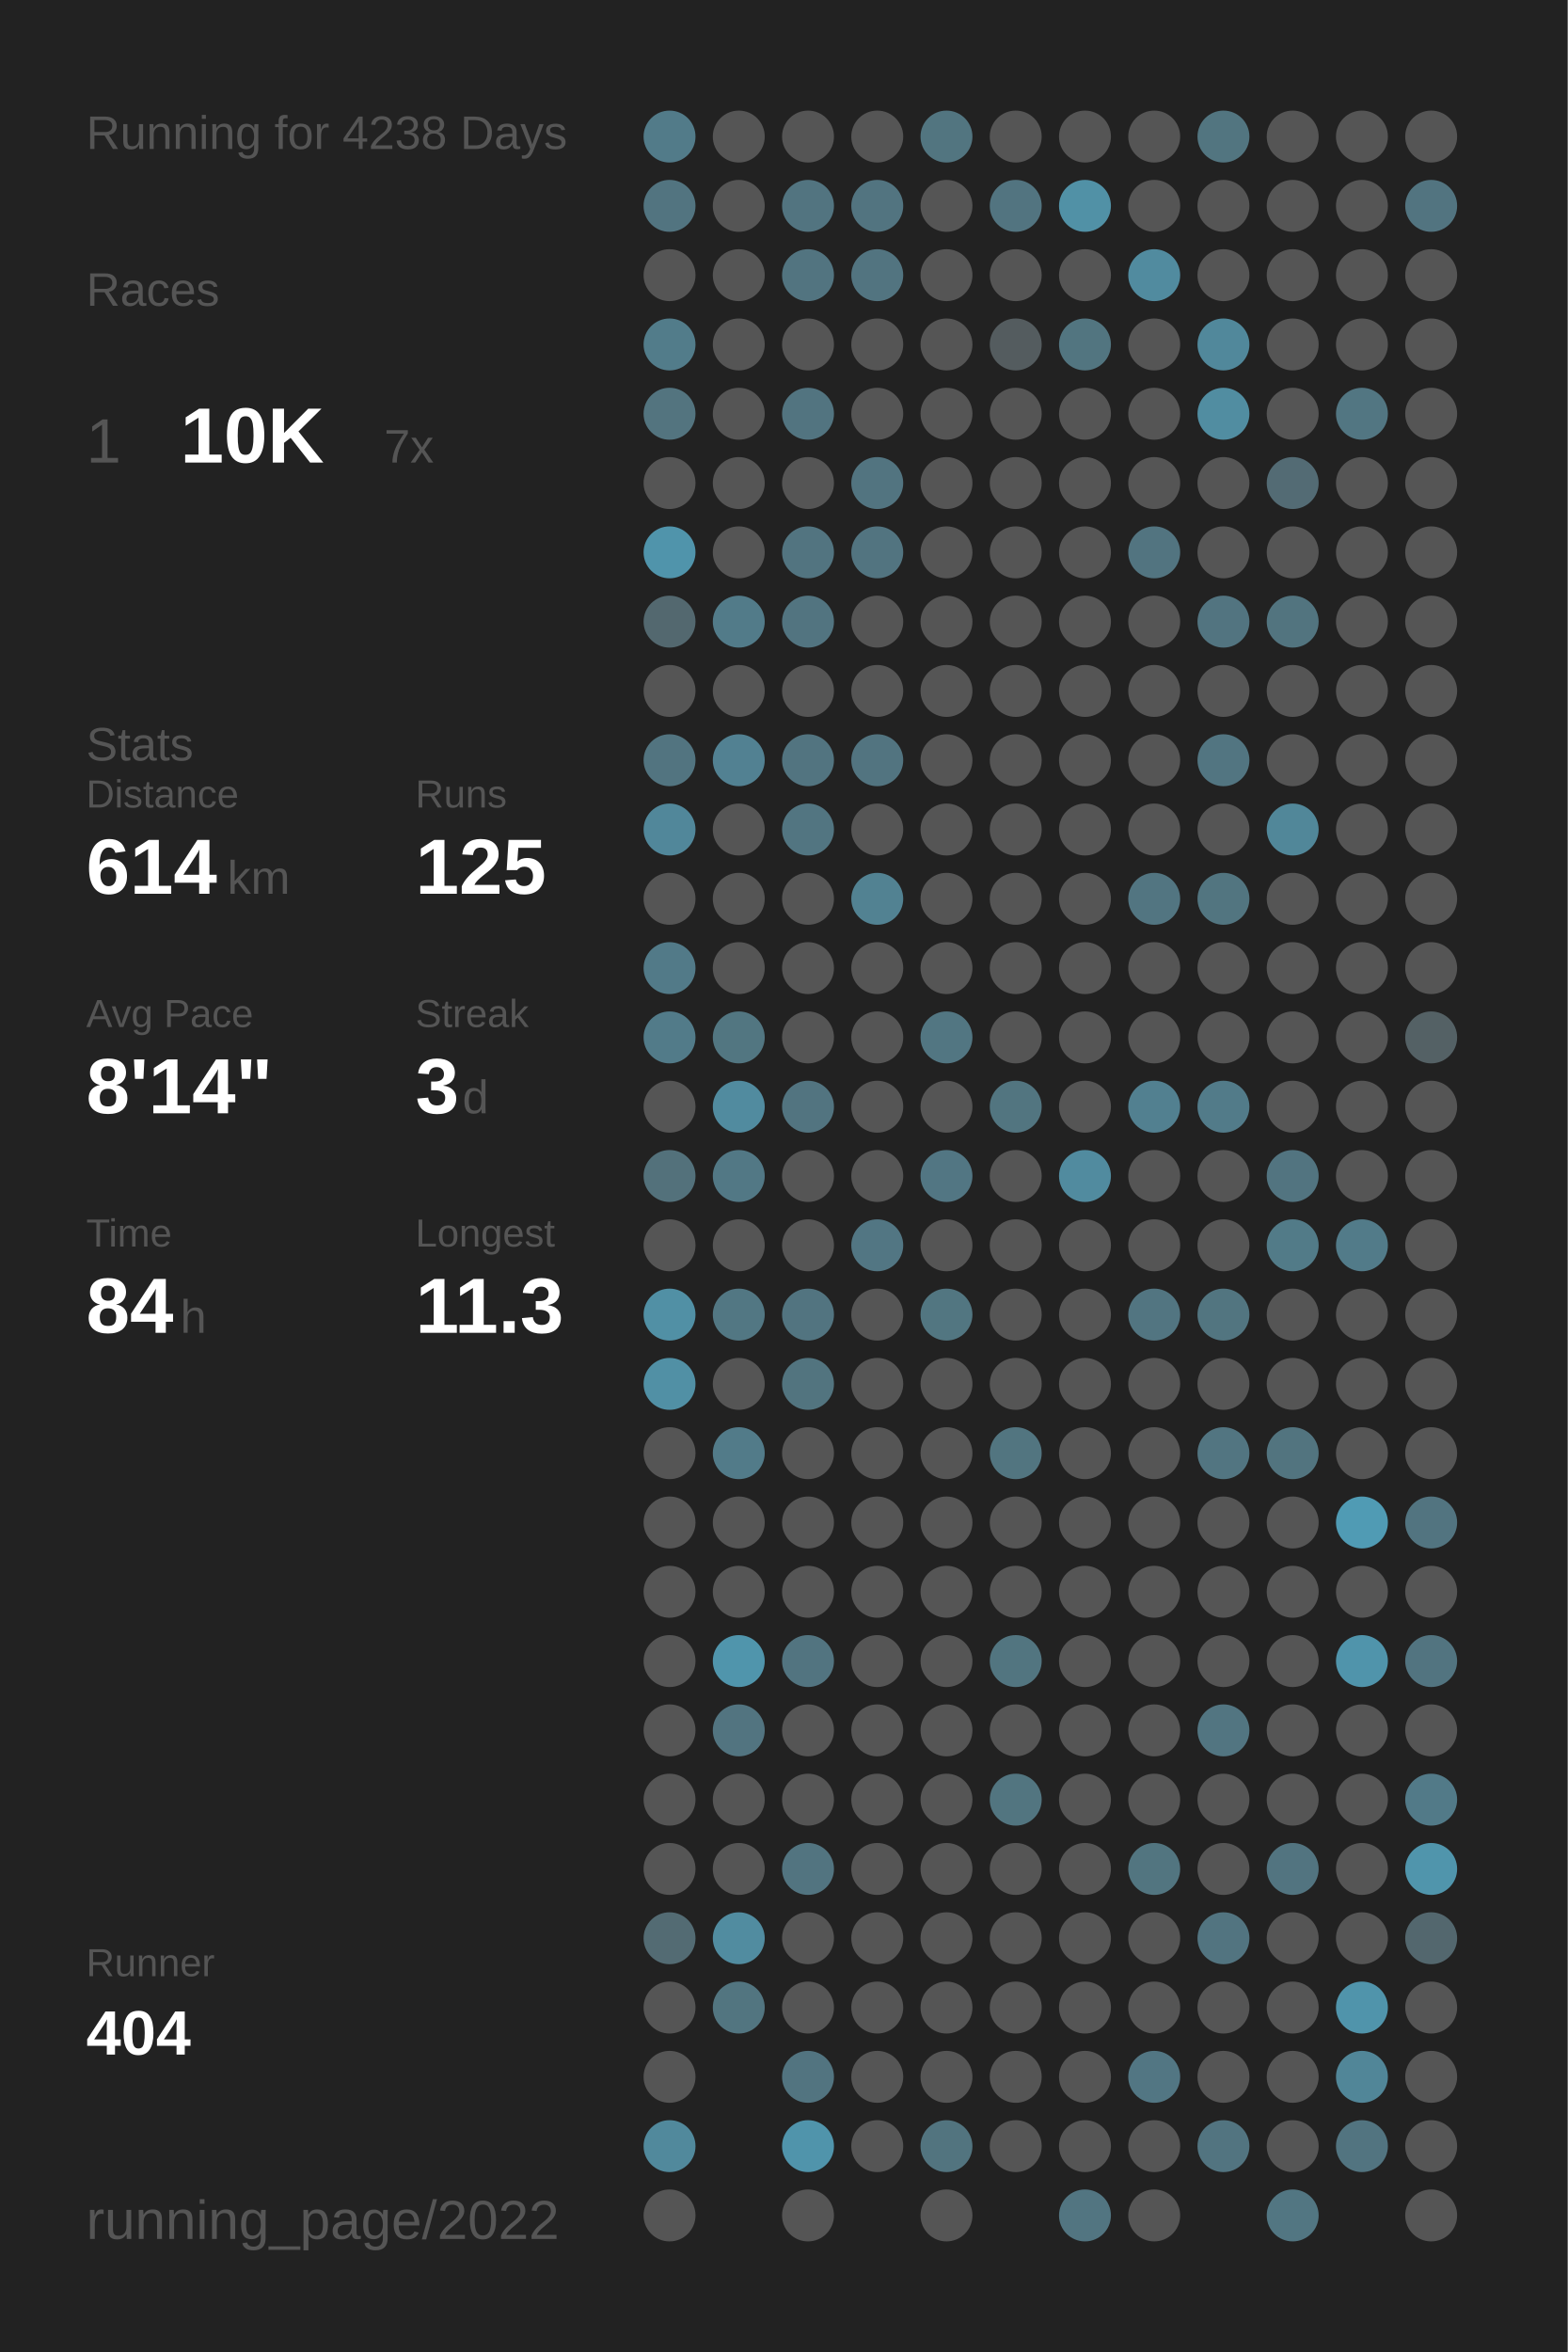
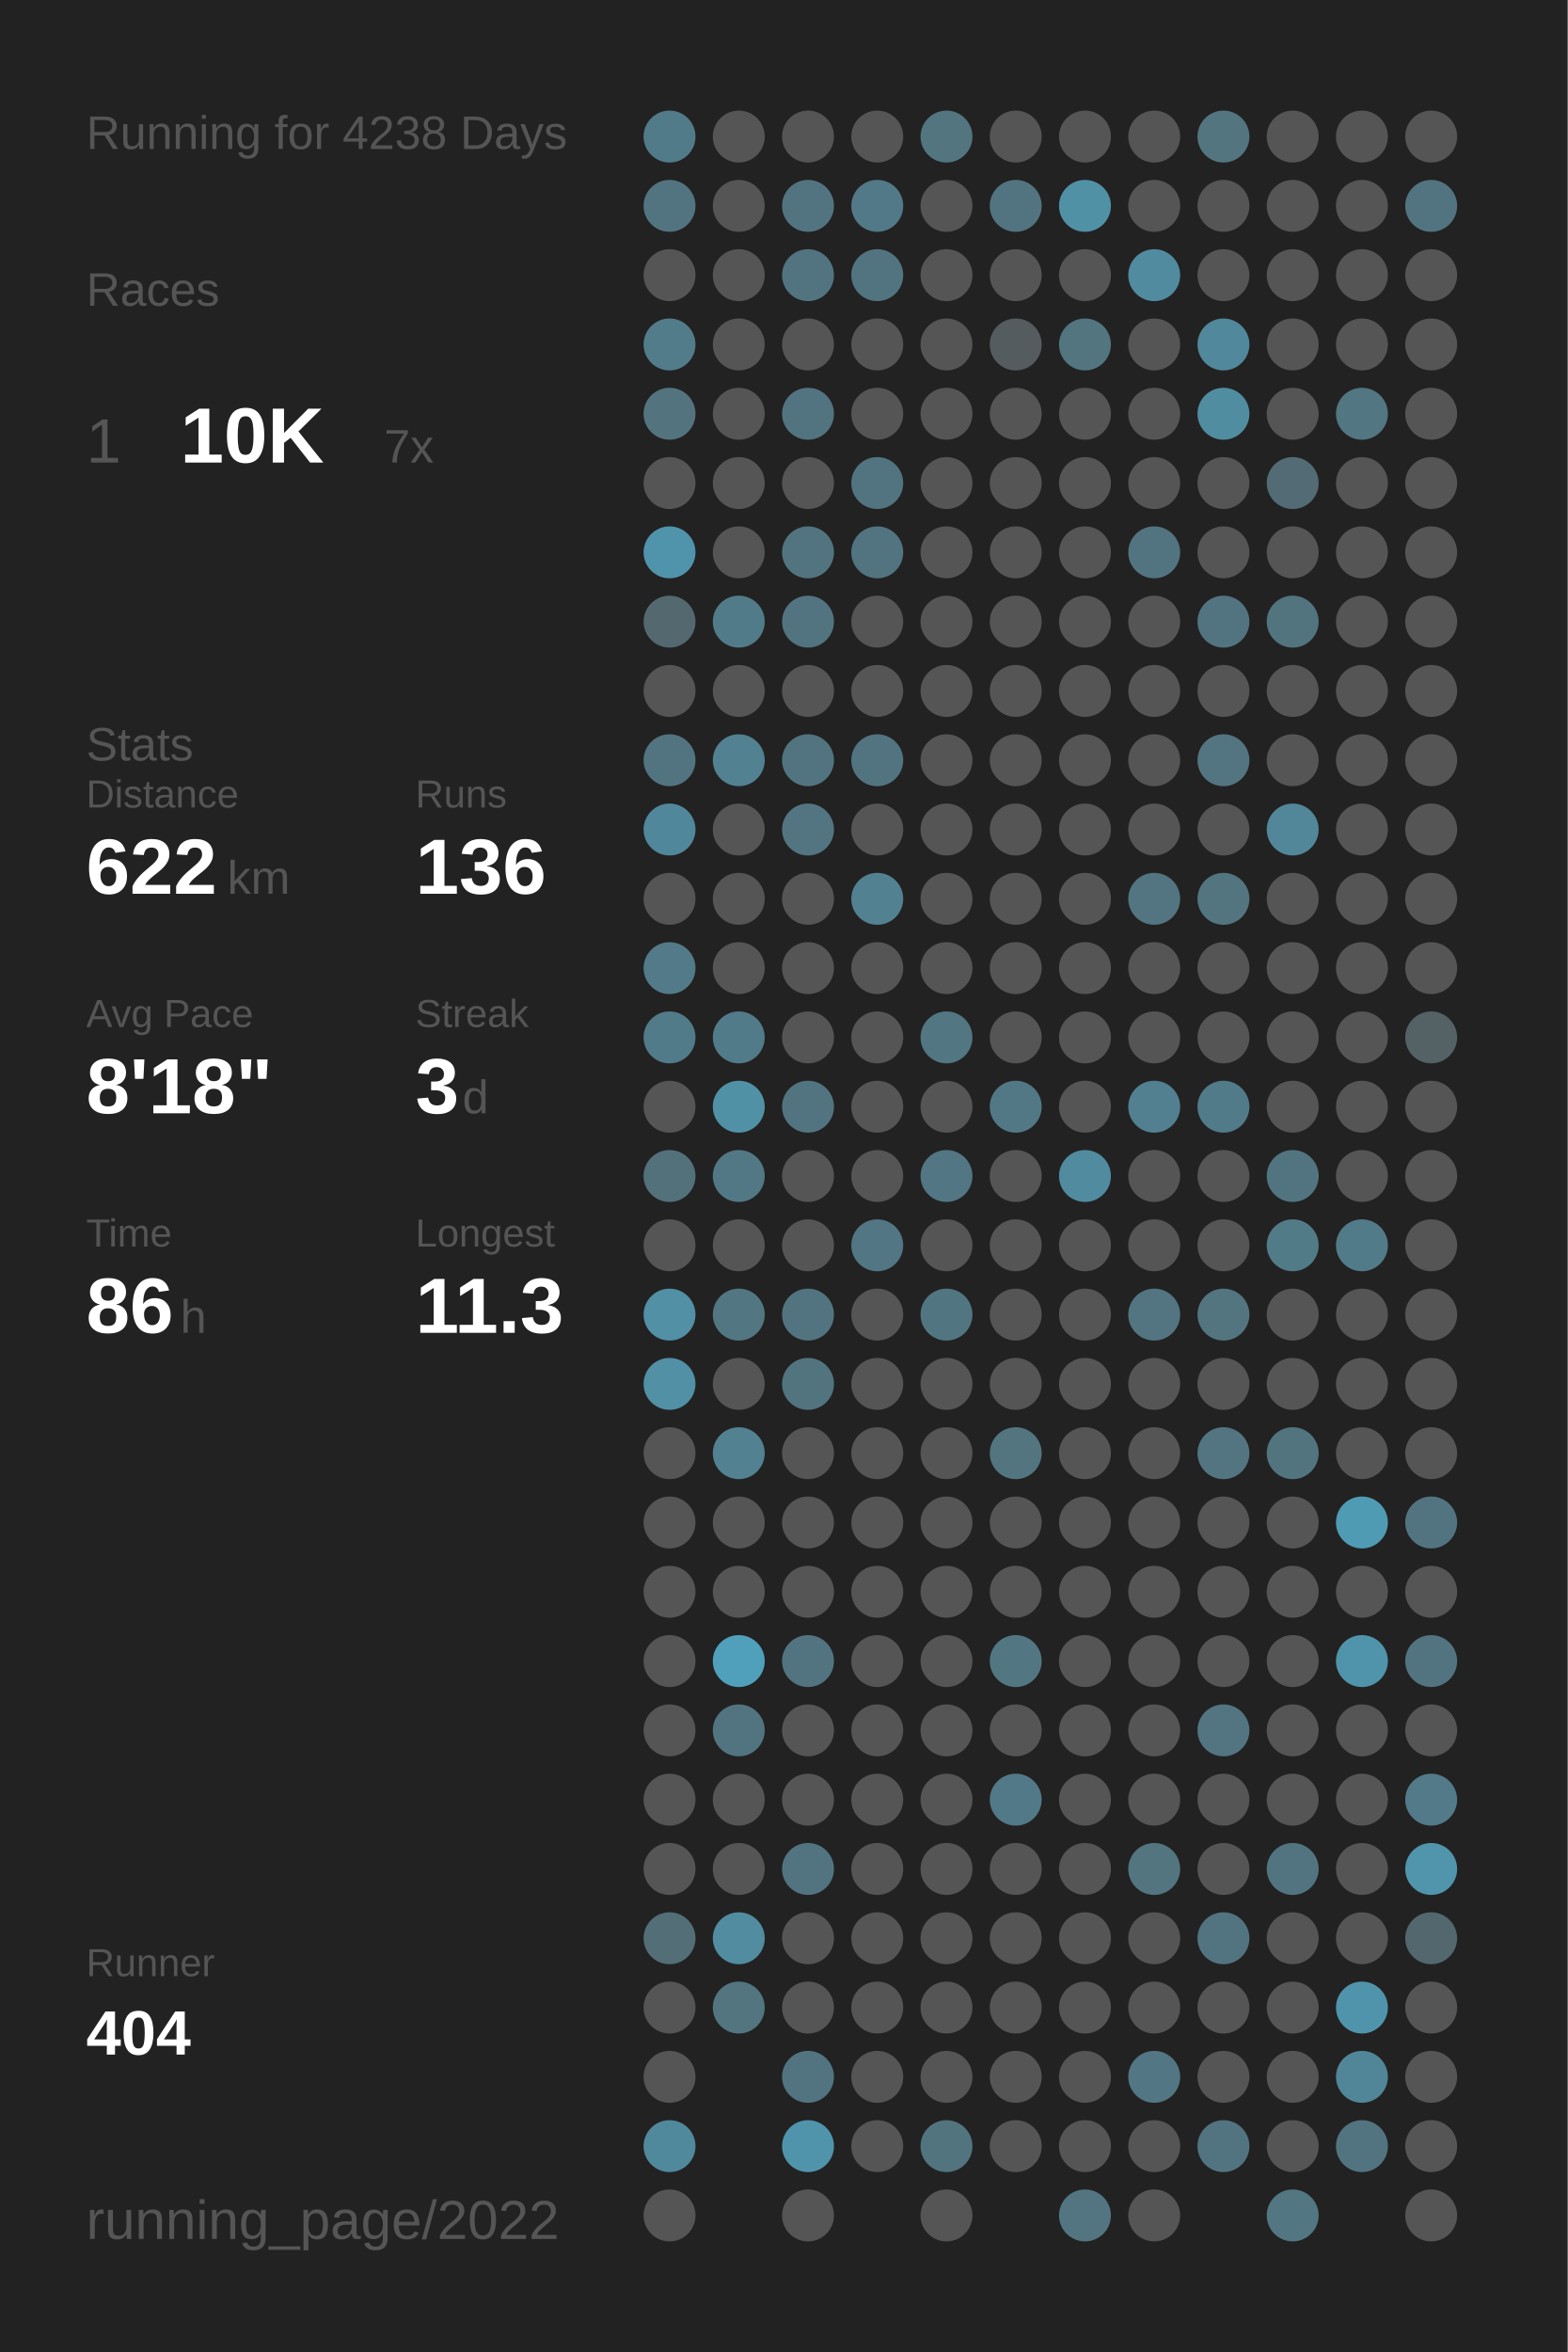
<svg xmlns="http://www.w3.org/2000/svg" baseProfile="full" height="300mm" version="1.1" viewBox="0,0,200,300" width="200mm">
  <defs />
  <rect fill="#222222" height="300" width="200" x="0" y="0" />
  <text fill="#555555" style="font-size:6px; font-family:Arial;" x="11" y="19">Running for 4238 Days</text>
  <text fill="#555555" style="font-size:6px; font-family:Arial;" x="11" y="39">Races</text>
  <text fill="#555555" style="font-size:8px; font-family:Arial;" x="11" y="59">1</text>
  <text fill="#FFFFFF" style="font-size:10px; font-family:Arial; font-weight:bold;" x="23" y="59">10K</text>
  <text fill="#555555" style="font-size:6px; font-family:Arial;" x="49" y="59">7x</text>
  <text fill="#555555" style="font-size:6px; font-family:Arial;" x="11" y="97">Stats</text>
  <text fill="#555555" style="font-size:5px; font-family:Arial;" x="11" y="103">Distance</text>
-   <text fill="#FFFFFF" style="font-size:10px; font-family:Arial; font-weight:bold;" x="11" y="114">614</text>
+   <text fill="#FFFFFF" style="font-size:10px; font-family:Arial; font-weight:bold;" x="11" y="114">622</text>
  <text fill="#555555" style="font-size:6px; font-family:Arial;" x="29" y="114">km</text>
  <text fill="#555555" style="font-size:5px; font-family:Arial;" x="53" y="103">Runs</text>
-   <text fill="#FFFFFF" style="font-size:10px; font-family:Arial; font-weight:bold;" x="53" y="114">125</text>
+   <text fill="#FFFFFF" style="font-size:10px; font-family:Arial; font-weight:bold;" x="53" y="114">136</text>
  <text fill="#555555" style="font-size:5px; font-family:Arial;" x="11" y="131">Avg Pace</text>
-   <text fill="#FFFFFF" style="font-size:10px; font-family:Arial; font-weight:bold;" x="11" y="142">8'14"</text>
+   <text fill="#FFFFFF" style="font-size:10px; font-family:Arial; font-weight:bold;" x="11" y="142">8'18"</text>
  <text fill="#555555" style="font-size:5px; font-family:Arial;" x="53" y="131">Streak</text>
  <text fill="#FFFFFF" style="font-size:10px; font-family:Arial; font-weight:bold;" x="53" y="142">3</text>
  <text fill="#555555" style="font-size:6px; font-family:Arial;" x="59" y="142">d</text>
  <text fill="#555555" style="font-size:5px; font-family:Arial;" x="11" y="159">Time</text>
-   <text fill="#FFFFFF" style="font-size:10px; font-family:Arial; font-weight:bold;" x="11" y="170">84</text>
+   <text fill="#FFFFFF" style="font-size:10px; font-family:Arial; font-weight:bold;" x="11" y="170">86</text>
  <text fill="#555555" style="font-size:6px; font-family:Arial;" x="23" y="170">h</text>
  <text fill="#555555" style="font-size:5px; font-family:Arial;" x="53" y="159">Longest</text>
  <text fill="#FFFFFF" style="font-size:10px; font-family:Arial; font-weight:bold;" x="53" y="170">11.3</text>
  <text fill="#555555" style="font-size:5px; font-family:Arial;" x="11" y="252.065">Runner</text>
  <text fill="#FFFFFF" style="font-size:8px; font-family:Arial; font-weight:bold;" x="11" y="262.065">404</text>
  <text fill="#555555" style="font-size:7px; font-family:Arial;" x="11" y="285.581">running_page/2022</text>
  <circle cx="85.417" cy="17.419" fill="#527b89" r="3.312" />
  <circle cx="85.417" cy="26.258" fill="#527480" r="3.312" />
  <circle cx="85.417" cy="35.097" fill="#555555" r="3.312" />
  <circle cx="85.417" cy="43.935" fill="#527c8a" r="3.312" />
  <circle cx="85.417" cy="52.774" fill="#53747f" r="3.312" />
  <circle cx="85.417" cy="61.613" fill="#555555" r="3.312" />
  <circle cx="85.417" cy="70.452" fill="#5094ab" r="3.312" />
  <circle cx="85.417" cy="79.29" fill="#53686f" r="3.312" />
  <circle cx="85.417" cy="88.129" fill="#555555" r="3.312" />
  <circle cx="85.417" cy="96.968" fill="#527480" r="3.312" />
  <circle cx="85.417" cy="105.806" fill="#51879a" r="3.312" />
  <circle cx="85.417" cy="114.645" fill="#555555" r="3.312" />
  <circle cx="85.417" cy="123.484" fill="#527a88" r="3.312" />
  <circle cx="85.417" cy="132.323" fill="#527b89" r="3.312" />
  <circle cx="85.417" cy="141.161" fill="#555555" r="3.312" />
  <circle cx="85.417" cy="150" fill="#53717b" r="3.312" />
  <circle cx="85.417" cy="158.839" fill="#555555" r="3.312" />
  <circle cx="85.417" cy="167.677" fill="#5190a5" r="3.312" />
  <circle cx="85.417" cy="176.516" fill="#5190a5" r="3.312" />
  <circle cx="85.417" cy="185.355" fill="#555555" r="3.312" />
  <circle cx="85.417" cy="194.194" fill="#555555" r="3.312" />
  <circle cx="85.417" cy="203.032" fill="#555555" r="3.312" />
  <circle cx="85.417" cy="211.871" fill="#555555" r="3.312" />
  <circle cx="85.417" cy="220.71" fill="#555555" r="3.312" />
  <circle cx="85.417" cy="229.548" fill="#555555" r="3.312" />
  <circle cx="85.417" cy="238.387" fill="#555555" r="3.312" />
-   <circle cx="85.417" cy="247.226" fill="#536b73" r="3.312" />
+   <circle cx="85.417" cy="247.226" fill="#536e77" r="3.312" />
  <circle cx="85.417" cy="256.065" fill="#555555" r="3.312" />
  <circle cx="85.417" cy="264.903" fill="#555555" r="3.312" />
  <circle cx="85.417" cy="273.742" fill="#51899c" r="3.312" />
  <circle cx="85.417" cy="282.581" fill="#555555" r="3.312" />
  <circle cx="94.25" cy="17.419" fill="#555555" r="3.312" />
  <circle cx="94.25" cy="26.258" fill="#555555" r="3.312" />
  <circle cx="94.25" cy="35.097" fill="#555555" r="3.312" />
  <circle cx="94.25" cy="43.935" fill="#555555" r="3.312" />
  <circle cx="94.25" cy="52.774" fill="#555555" r="3.312" />
  <circle cx="94.25" cy="61.613" fill="#555555" r="3.312" />
  <circle cx="94.25" cy="70.452" fill="#555555" r="3.312" />
  <circle cx="94.25" cy="79.29" fill="#527b89" r="3.312" />
  <circle cx="94.25" cy="88.129" fill="#555555" r="3.312" />
  <circle cx="94.25" cy="96.968" fill="#528192" r="3.312" />
  <circle cx="94.25" cy="105.806" fill="#555555" r="3.312" />
  <circle cx="94.25" cy="114.645" fill="#555555" r="3.312" />
  <circle cx="94.25" cy="123.484" fill="#555555" r="3.312" />
-   <circle cx="94.25" cy="132.323" fill="#527681" r="3.312" />
-   <circle cx="94.25" cy="141.161" fill="#518b9f" r="3.312" />
+   <circle cx="94.25" cy="132.323" fill="#527b89" r="3.312" />
+   <circle cx="94.25" cy="141.161" fill="#5191a6" r="3.312" />
  <circle cx="94.25" cy="150" fill="#527885" r="3.312" />
  <circle cx="94.25" cy="158.839" fill="#555555" r="3.312" />
  <circle cx="94.25" cy="167.677" fill="#527783" r="3.312" />
  <circle cx="94.25" cy="176.516" fill="#555555" r="3.312" />
-   <circle cx="94.25" cy="185.355" fill="#527b89" r="3.312" />
+   <circle cx="94.25" cy="185.355" fill="#528191" r="3.312" />
  <circle cx="94.25" cy="194.194" fill="#555555" r="3.312" />
  <circle cx="94.25" cy="203.032" fill="#555555" r="3.312" />
-   <circle cx="94.25" cy="211.871" fill="#5095ac" r="3.312" />
+   <circle cx="94.25" cy="211.871" fill="#50a0bc" r="3.312" />
  <circle cx="94.25" cy="220.71" fill="#527480" r="3.312" />
  <circle cx="94.25" cy="229.548" fill="#555555" r="3.312" />
  <circle cx="94.25" cy="238.387" fill="#555555" r="3.312" />
  <circle cx="94.25" cy="247.226" fill="#518ca0" r="3.312" />
  <circle cx="94.25" cy="256.065" fill="#527580" r="3.312" />
  <circle cx="103.083" cy="17.419" fill="#555555" r="3.312" />
  <circle cx="103.083" cy="26.258" fill="#527480" r="3.312" />
  <circle cx="103.083" cy="35.097" fill="#527480" r="3.312" />
  <circle cx="103.083" cy="43.935" fill="#555555" r="3.312" />
  <circle cx="103.083" cy="52.774" fill="#527480" r="3.312" />
  <circle cx="103.083" cy="61.613" fill="#555555" r="3.312" />
  <circle cx="103.083" cy="70.452" fill="#527480" r="3.312" />
  <circle cx="103.083" cy="79.29" fill="#527480" r="3.312" />
  <circle cx="103.083" cy="88.129" fill="#555555" r="3.312" />
  <circle cx="103.083" cy="96.968" fill="#527480" r="3.312" />
  <circle cx="103.083" cy="105.806" fill="#527581" r="3.312" />
  <circle cx="103.083" cy="114.645" fill="#555555" r="3.312" />
  <circle cx="103.083" cy="123.484" fill="#555555" r="3.312" />
  <circle cx="103.083" cy="132.323" fill="#555555" r="3.312" />
  <circle cx="103.083" cy="141.161" fill="#527480" r="3.312" />
  <circle cx="103.083" cy="150" fill="#555555" r="3.312" />
  <circle cx="103.083" cy="158.839" fill="#555555" r="3.312" />
  <circle cx="103.083" cy="167.677" fill="#527480" r="3.312" />
  <circle cx="103.083" cy="176.516" fill="#52747f" r="3.312" />
  <circle cx="103.083" cy="185.355" fill="#555555" r="3.312" />
  <circle cx="103.083" cy="194.194" fill="#555555" r="3.312" />
  <circle cx="103.083" cy="203.032" fill="#555555" r="3.312" />
  <circle cx="103.083" cy="211.871" fill="#527480" r="3.312" />
  <circle cx="103.083" cy="220.71" fill="#555555" r="3.312" />
  <circle cx="103.083" cy="229.548" fill="#555555" r="3.312" />
  <circle cx="103.083" cy="238.387" fill="#527480" r="3.312" />
  <circle cx="103.083" cy="247.226" fill="#555555" r="3.312" />
  <circle cx="103.083" cy="256.065" fill="#555555" r="3.312" />
  <circle cx="103.083" cy="264.903" fill="#527480" r="3.312" />
  <circle cx="103.083" cy="273.742" fill="#5094ab" r="3.312" />
  <circle cx="103.083" cy="282.581" fill="#555555" r="3.312" />
  <circle cx="111.917" cy="17.419" fill="#555555" r="3.312" />
-   <circle cx="111.917" cy="26.258" fill="#527480" r="3.312" />
+   <circle cx="111.917" cy="26.258" fill="#527987" r="3.312" />
  <circle cx="111.917" cy="35.097" fill="#527480" r="3.312" />
  <circle cx="111.917" cy="43.935" fill="#555555" r="3.312" />
  <circle cx="111.917" cy="52.774" fill="#555555" r="3.312" />
  <circle cx="111.917" cy="61.613" fill="#527480" r="3.312" />
  <circle cx="111.917" cy="70.452" fill="#527480" r="3.312" />
  <circle cx="111.917" cy="79.29" fill="#555555" r="3.312" />
  <circle cx="111.917" cy="88.129" fill="#555555" r="3.312" />
  <circle cx="111.917" cy="96.968" fill="#527480" r="3.312" />
  <circle cx="111.917" cy="105.806" fill="#555555" r="3.312" />
  <circle cx="111.917" cy="114.645" fill="#528292" r="3.312" />
  <circle cx="111.917" cy="123.484" fill="#555555" r="3.312" />
  <circle cx="111.917" cy="132.323" fill="#555555" r="3.312" />
  <circle cx="111.917" cy="141.161" fill="#555555" r="3.312" />
  <circle cx="111.917" cy="150" fill="#555555" r="3.312" />
  <circle cx="111.917" cy="158.839" fill="#527683" r="3.312" />
  <circle cx="111.917" cy="167.677" fill="#555555" r="3.312" />
  <circle cx="111.917" cy="176.516" fill="#555555" r="3.312" />
  <circle cx="111.917" cy="185.355" fill="#555555" r="3.312" />
  <circle cx="111.917" cy="194.194" fill="#555555" r="3.312" />
  <circle cx="111.917" cy="203.032" fill="#555555" r="3.312" />
  <circle cx="111.917" cy="211.871" fill="#555555" r="3.312" />
  <circle cx="111.917" cy="220.71" fill="#555555" r="3.312" />
  <circle cx="111.917" cy="229.548" fill="#555555" r="3.312" />
  <circle cx="111.917" cy="238.387" fill="#555555" r="3.312" />
  <circle cx="111.917" cy="247.226" fill="#555555" r="3.312" />
  <circle cx="111.917" cy="256.065" fill="#555555" r="3.312" />
  <circle cx="111.917" cy="264.903" fill="#555555" r="3.312" />
  <circle cx="111.917" cy="273.742" fill="#555555" r="3.312" />
  <circle cx="120.75" cy="17.419" fill="#527580" r="3.312" />
  <circle cx="120.75" cy="26.258" fill="#555555" r="3.312" />
  <circle cx="120.75" cy="35.097" fill="#555555" r="3.312" />
  <circle cx="120.75" cy="43.935" fill="#555555" r="3.312" />
  <circle cx="120.75" cy="52.774" fill="#555555" r="3.312" />
  <circle cx="120.75" cy="61.613" fill="#555555" r="3.312" />
  <circle cx="120.75" cy="70.452" fill="#555555" r="3.312" />
  <circle cx="120.75" cy="79.29" fill="#555555" r="3.312" />
  <circle cx="120.75" cy="88.129" fill="#555555" r="3.312" />
  <circle cx="120.75" cy="96.968" fill="#555555" r="3.312" />
  <circle cx="120.75" cy="105.806" fill="#555555" r="3.312" />
  <circle cx="120.75" cy="114.645" fill="#555555" r="3.312" />
  <circle cx="120.75" cy="123.484" fill="#555555" r="3.312" />
  <circle cx="120.75" cy="132.323" fill="#527682" r="3.312" />
  <circle cx="120.75" cy="141.161" fill="#555555" r="3.312" />
  <circle cx="120.75" cy="150" fill="#527683" r="3.312" />
  <circle cx="120.75" cy="158.839" fill="#555555" r="3.312" />
  <circle cx="120.75" cy="167.677" fill="#527681" r="3.312" />
  <circle cx="120.75" cy="176.516" fill="#555555" r="3.312" />
  <circle cx="120.75" cy="185.355" fill="#555555" r="3.312" />
  <circle cx="120.75" cy="194.194" fill="#555555" r="3.312" />
  <circle cx="120.75" cy="203.032" fill="#555555" r="3.312" />
  <circle cx="120.75" cy="211.871" fill="#555555" r="3.312" />
  <circle cx="120.75" cy="220.71" fill="#555555" r="3.312" />
  <circle cx="120.75" cy="229.548" fill="#555555" r="3.312" />
  <circle cx="120.75" cy="238.387" fill="#555555" r="3.312" />
  <circle cx="120.75" cy="247.226" fill="#555555" r="3.312" />
  <circle cx="120.75" cy="256.065" fill="#555555" r="3.312" />
  <circle cx="120.75" cy="264.903" fill="#555555" r="3.312" />
  <circle cx="120.75" cy="273.742" fill="#52747f" r="3.312" />
  <circle cx="120.75" cy="282.581" fill="#555555" r="3.312" />
  <circle cx="129.583" cy="17.419" fill="#555555" r="3.312" />
  <circle cx="129.583" cy="26.258" fill="#527480" r="3.312" />
  <circle cx="129.583" cy="35.097" fill="#555555" r="3.312" />
  <circle cx="129.583" cy="43.935" fill="#545c5f" r="3.312" />
  <circle cx="129.583" cy="52.774" fill="#555555" r="3.312" />
  <circle cx="129.583" cy="61.613" fill="#555555" r="3.312" />
  <circle cx="129.583" cy="70.452" fill="#555555" r="3.312" />
  <circle cx="129.583" cy="79.29" fill="#555555" r="3.312" />
  <circle cx="129.583" cy="88.129" fill="#555555" r="3.312" />
  <circle cx="129.583" cy="96.968" fill="#555555" r="3.312" />
  <circle cx="129.583" cy="105.806" fill="#555555" r="3.312" />
  <circle cx="129.583" cy="114.645" fill="#555555" r="3.312" />
  <circle cx="129.583" cy="123.484" fill="#555555" r="3.312" />
  <circle cx="129.583" cy="132.323" fill="#555555" r="3.312" />
-   <circle cx="129.583" cy="141.161" fill="#527580" r="3.312" />
+   <circle cx="129.583" cy="141.161" fill="#527885" r="3.312" />
  <circle cx="129.583" cy="150" fill="#555555" r="3.312" />
  <circle cx="129.583" cy="158.839" fill="#555555" r="3.312" />
  <circle cx="129.583" cy="167.677" fill="#555555" r="3.312" />
  <circle cx="129.583" cy="176.516" fill="#555555" r="3.312" />
  <circle cx="129.583" cy="185.355" fill="#527580" r="3.312" />
  <circle cx="129.583" cy="194.194" fill="#555555" r="3.312" />
  <circle cx="129.583" cy="203.032" fill="#555555" r="3.312" />
-   <circle cx="129.583" cy="211.871" fill="#527580" r="3.312" />
+   <circle cx="129.583" cy="211.871" fill="#527783" r="3.312" />
  <circle cx="129.583" cy="220.71" fill="#555555" r="3.312" />
-   <circle cx="129.583" cy="229.548" fill="#527580" r="3.312" />
+   <circle cx="129.583" cy="229.548" fill="#527987" r="3.312" />
  <circle cx="129.583" cy="238.387" fill="#555555" r="3.312" />
  <circle cx="129.583" cy="247.226" fill="#555555" r="3.312" />
  <circle cx="129.583" cy="256.065" fill="#555555" r="3.312" />
  <circle cx="129.583" cy="264.903" fill="#555555" r="3.312" />
  <circle cx="129.583" cy="273.742" fill="#555555" r="3.312" />
  <circle cx="138.417" cy="17.419" fill="#555555" r="3.312" />
  <circle cx="138.417" cy="26.258" fill="#5191a6" r="3.312" />
  <circle cx="138.417" cy="35.097" fill="#555555" r="3.312" />
  <circle cx="138.417" cy="43.935" fill="#527580" r="3.312" />
  <circle cx="138.417" cy="52.774" fill="#555555" r="3.312" />
  <circle cx="138.417" cy="61.613" fill="#555555" r="3.312" />
  <circle cx="138.417" cy="70.452" fill="#555555" r="3.312" />
  <circle cx="138.417" cy="79.29" fill="#555555" r="3.312" />
  <circle cx="138.417" cy="88.129" fill="#555555" r="3.312" />
  <circle cx="138.417" cy="96.968" fill="#555555" r="3.312" />
  <circle cx="138.417" cy="105.806" fill="#555555" r="3.312" />
  <circle cx="138.417" cy="114.645" fill="#555555" r="3.312" />
  <circle cx="138.417" cy="123.484" fill="#555555" r="3.312" />
  <circle cx="138.417" cy="132.323" fill="#555555" r="3.312" />
  <circle cx="138.417" cy="141.161" fill="#555555" r="3.312" />
  <circle cx="138.417" cy="150" fill="#518b9f" r="3.312" />
  <circle cx="138.417" cy="158.839" fill="#555555" r="3.312" />
  <circle cx="138.417" cy="167.677" fill="#555555" r="3.312" />
  <circle cx="138.417" cy="176.516" fill="#555555" r="3.312" />
  <circle cx="138.417" cy="185.355" fill="#555555" r="3.312" />
  <circle cx="138.417" cy="194.194" fill="#555555" r="3.312" />
  <circle cx="138.417" cy="203.032" fill="#555555" r="3.312" />
  <circle cx="138.417" cy="211.871" fill="#555555" r="3.312" />
  <circle cx="138.417" cy="220.71" fill="#555555" r="3.312" />
  <circle cx="138.417" cy="229.548" fill="#555555" r="3.312" />
  <circle cx="138.417" cy="238.387" fill="#555555" r="3.312" />
  <circle cx="138.417" cy="247.226" fill="#555555" r="3.312" />
  <circle cx="138.417" cy="256.065" fill="#555555" r="3.312" />
  <circle cx="138.417" cy="264.903" fill="#555555" r="3.312" />
  <circle cx="138.417" cy="273.742" fill="#555555" r="3.312" />
  <circle cx="138.417" cy="282.581" fill="#527581" r="3.312" />
  <circle cx="147.25" cy="17.419" fill="#555555" r="3.312" />
  <circle cx="147.25" cy="26.258" fill="#555555" r="3.312" />
  <circle cx="147.25" cy="35.097" fill="#518b9f" r="3.312" />
  <circle cx="147.25" cy="43.935" fill="#555555" r="3.312" />
  <circle cx="147.25" cy="52.774" fill="#555555" r="3.312" />
  <circle cx="147.25" cy="61.613" fill="#555555" r="3.312" />
  <circle cx="147.25" cy="70.452" fill="#527480" r="3.312" />
  <circle cx="147.25" cy="79.29" fill="#555555" r="3.312" />
  <circle cx="147.25" cy="88.129" fill="#555555" r="3.312" />
  <circle cx="147.25" cy="96.968" fill="#555555" r="3.312" />
  <circle cx="147.25" cy="105.806" fill="#555555" r="3.312" />
  <circle cx="147.25" cy="114.645" fill="#527581" r="3.312" />
  <circle cx="147.25" cy="123.484" fill="#555555" r="3.312" />
  <circle cx="147.25" cy="132.323" fill="#555555" r="3.312" />
  <circle cx="147.25" cy="141.161" fill="#528090" r="3.312" />
  <circle cx="147.25" cy="150" fill="#555555" r="3.312" />
  <circle cx="147.25" cy="158.839" fill="#555555" r="3.312" />
  <circle cx="147.25" cy="167.677" fill="#527581" r="3.312" />
  <circle cx="147.25" cy="176.516" fill="#555555" r="3.312" />
  <circle cx="147.25" cy="185.355" fill="#555555" r="3.312" />
  <circle cx="147.25" cy="194.194" fill="#555555" r="3.312" />
  <circle cx="147.25" cy="203.032" fill="#555555" r="3.312" />
  <circle cx="147.25" cy="211.871" fill="#555555" r="3.312" />
  <circle cx="147.25" cy="220.71" fill="#555555" r="3.312" />
  <circle cx="147.25" cy="229.548" fill="#555555" r="3.312" />
  <circle cx="147.25" cy="238.387" fill="#527580" r="3.312" />
  <circle cx="147.25" cy="247.226" fill="#555555" r="3.312" />
  <circle cx="147.25" cy="256.065" fill="#555555" r="3.312" />
  <circle cx="147.25" cy="264.903" fill="#527683" r="3.312" />
  <circle cx="147.25" cy="273.742" fill="#555555" r="3.312" />
  <circle cx="147.25" cy="282.581" fill="#555555" r="3.312" />
  <circle cx="156.083" cy="17.419" fill="#527580" r="3.312" />
  <circle cx="156.083" cy="26.258" fill="#555555" r="3.312" />
  <circle cx="156.083" cy="35.097" fill="#555555" r="3.312" />
  <circle cx="156.083" cy="43.935" fill="#51889b" r="3.312" />
  <circle cx="156.083" cy="52.774" fill="#518da1" r="3.312" />
  <circle cx="156.083" cy="61.613" fill="#555555" r="3.312" />
  <circle cx="156.083" cy="70.452" fill="#555555" r="3.312" />
  <circle cx="156.083" cy="79.29" fill="#527480" r="3.312" />
  <circle cx="156.083" cy="88.129" fill="#555555" r="3.312" />
  <circle cx="156.083" cy="96.968" fill="#527581" r="3.312" />
  <circle cx="156.083" cy="105.806" fill="#555555" r="3.312" />
  <circle cx="156.083" cy="114.645" fill="#527580" r="3.312" />
  <circle cx="156.083" cy="123.484" fill="#555555" r="3.312" />
  <circle cx="156.083" cy="132.323" fill="#555555" r="3.312" />
  <circle cx="156.083" cy="141.161" fill="#527b89" r="3.312" />
  <circle cx="156.083" cy="150" fill="#555555" r="3.312" />
  <circle cx="156.083" cy="158.839" fill="#555555" r="3.312" />
  <circle cx="156.083" cy="167.677" fill="#527580" r="3.312" />
  <circle cx="156.083" cy="176.516" fill="#555555" r="3.312" />
  <circle cx="156.083" cy="185.355" fill="#527581" r="3.312" />
  <circle cx="156.083" cy="194.194" fill="#555555" r="3.312" />
  <circle cx="156.083" cy="203.032" fill="#555555" r="3.312" />
  <circle cx="156.083" cy="211.871" fill="#555555" r="3.312" />
  <circle cx="156.083" cy="220.71" fill="#527581" r="3.312" />
  <circle cx="156.083" cy="229.548" fill="#555555" r="3.312" />
  <circle cx="156.083" cy="238.387" fill="#555555" r="3.312" />
  <circle cx="156.083" cy="247.226" fill="#527480" r="3.312" />
  <circle cx="156.083" cy="256.065" fill="#555555" r="3.312" />
  <circle cx="156.083" cy="264.903" fill="#555555" r="3.312" />
  <circle cx="156.083" cy="273.742" fill="#527480" r="3.312" />
  <circle cx="164.917" cy="17.419" fill="#555555" r="3.312" />
  <circle cx="164.917" cy="26.258" fill="#555555" r="3.312" />
  <circle cx="164.917" cy="35.097" fill="#555555" r="3.312" />
  <circle cx="164.917" cy="43.935" fill="#555555" r="3.312" />
  <circle cx="164.917" cy="52.774" fill="#555555" r="3.312" />
  <circle cx="164.917" cy="61.613" fill="#536b74" r="3.312" />
  <circle cx="164.917" cy="70.452" fill="#555555" r="3.312" />
  <circle cx="164.917" cy="79.29" fill="#52747f" r="3.312" />
  <circle cx="164.917" cy="88.129" fill="#555555" r="3.312" />
  <circle cx="164.917" cy="96.968" fill="#555555" r="3.312" />
  <circle cx="164.917" cy="105.806" fill="#518799" r="3.312" />
  <circle cx="164.917" cy="114.645" fill="#555555" r="3.312" />
  <circle cx="164.917" cy="123.484" fill="#555555" r="3.312" />
  <circle cx="164.917" cy="132.323" fill="#555555" r="3.312" />
  <circle cx="164.917" cy="141.161" fill="#555555" r="3.312" />
  <circle cx="164.917" cy="150" fill="#527480" r="3.312" />
  <circle cx="164.917" cy="158.839" fill="#527b88" r="3.312" />
  <circle cx="164.917" cy="167.677" fill="#555555" r="3.312" />
  <circle cx="164.917" cy="176.516" fill="#555555" r="3.312" />
  <circle cx="164.917" cy="185.355" fill="#52747f" r="3.312" />
  <circle cx="164.917" cy="194.194" fill="#555555" r="3.312" />
  <circle cx="164.917" cy="203.032" fill="#555555" r="3.312" />
  <circle cx="164.917" cy="211.871" fill="#555555" r="3.312" />
  <circle cx="164.917" cy="220.71" fill="#555555" r="3.312" />
  <circle cx="164.917" cy="229.548" fill="#555555" r="3.312" />
  <circle cx="164.917" cy="238.387" fill="#527480" r="3.312" />
  <circle cx="164.917" cy="247.226" fill="#555555" r="3.312" />
  <circle cx="164.917" cy="256.065" fill="#555555" r="3.312" />
  <circle cx="164.917" cy="264.903" fill="#555555" r="3.312" />
  <circle cx="164.917" cy="273.742" fill="#555555" r="3.312" />
  <circle cx="164.917" cy="282.581" fill="#527682" r="3.312" />
  <circle cx="173.75" cy="17.419" fill="#555555" r="3.312" />
  <circle cx="173.75" cy="26.258" fill="#555555" r="3.312" />
  <circle cx="173.75" cy="35.097" fill="#555555" r="3.312" />
  <circle cx="173.75" cy="43.935" fill="#555555" r="3.312" />
  <circle cx="173.75" cy="52.774" fill="#527682" r="3.312" />
  <circle cx="173.75" cy="61.613" fill="#555555" r="3.312" />
  <circle cx="173.75" cy="70.452" fill="#555555" r="3.312" />
  <circle cx="173.75" cy="79.29" fill="#555555" r="3.312" />
  <circle cx="173.75" cy="88.129" fill="#555555" r="3.312" />
  <circle cx="173.75" cy="96.968" fill="#555555" r="3.312" />
  <circle cx="173.75" cy="105.806" fill="#555555" r="3.312" />
  <circle cx="173.75" cy="114.645" fill="#555555" r="3.312" />
  <circle cx="173.75" cy="123.484" fill="#555555" r="3.312" />
  <circle cx="173.75" cy="132.323" fill="#555555" r="3.312" />
  <circle cx="173.75" cy="141.161" fill="#555555" r="3.312" />
  <circle cx="173.75" cy="150" fill="#555555" r="3.312" />
  <circle cx="173.75" cy="158.839" fill="#527b89" r="3.312" />
  <circle cx="173.75" cy="167.677" fill="#555555" r="3.312" />
  <circle cx="173.75" cy="176.516" fill="#555555" r="3.312" />
  <circle cx="173.75" cy="185.355" fill="#555555" r="3.312" />
  <circle cx="173.75" cy="194.194" fill="#509bb4" r="3.312" />
  <circle cx="173.75" cy="203.032" fill="#555555" r="3.312" />
  <circle cx="173.75" cy="211.871" fill="#5094ab" r="3.312" />
  <circle cx="173.75" cy="220.71" fill="#555555" r="3.312" />
  <circle cx="173.75" cy="229.548" fill="#555555" r="3.312" />
  <circle cx="173.75" cy="238.387" fill="#555555" r="3.312" />
  <circle cx="173.75" cy="247.226" fill="#555555" r="3.312" />
  <circle cx="173.75" cy="256.065" fill="#5094ab" r="3.312" />
  <circle cx="173.75" cy="264.903" fill="#518698" r="3.312" />
  <circle cx="173.75" cy="273.742" fill="#527480" r="3.312" />
  <circle cx="182.583" cy="17.419" fill="#555555" r="3.312" />
  <circle cx="182.583" cy="26.258" fill="#527480" r="3.312" />
  <circle cx="182.583" cy="35.097" fill="#555555" r="3.312" />
  <circle cx="182.583" cy="43.935" fill="#555555" r="3.312" />
  <circle cx="182.583" cy="52.774" fill="#555555" r="3.312" />
  <circle cx="182.583" cy="61.613" fill="#555555" r="3.312" />
  <circle cx="182.583" cy="70.452" fill="#555555" r="3.312" />
  <circle cx="182.583" cy="79.29" fill="#555555" r="3.312" />
  <circle cx="182.583" cy="88.129" fill="#555555" r="3.312" />
  <circle cx="182.583" cy="96.968" fill="#555555" r="3.312" />
  <circle cx="182.583" cy="105.806" fill="#555555" r="3.312" />
  <circle cx="182.583" cy="114.645" fill="#555555" r="3.312" />
  <circle cx="182.583" cy="123.484" fill="#555555" r="3.312" />
  <circle cx="182.583" cy="132.323" fill="#546165" r="3.312" />
  <circle cx="182.583" cy="141.161" fill="#555555" r="3.312" />
  <circle cx="182.583" cy="150" fill="#555555" r="3.312" />
  <circle cx="182.583" cy="158.839" fill="#555555" r="3.312" />
  <circle cx="182.583" cy="167.677" fill="#555555" r="3.312" />
  <circle cx="182.583" cy="176.516" fill="#555555" r="3.312" />
  <circle cx="182.583" cy="185.355" fill="#555555" r="3.312" />
  <circle cx="182.583" cy="194.194" fill="#527480" r="3.312" />
  <circle cx="182.583" cy="203.032" fill="#555555" r="3.312" />
  <circle cx="182.583" cy="211.871" fill="#527480" r="3.312" />
  <circle cx="182.583" cy="220.71" fill="#555555" r="3.312" />
  <circle cx="182.583" cy="229.548" fill="#527a88" r="3.312" />
  <circle cx="182.583" cy="238.387" fill="#5095ac" r="3.312" />
  <circle cx="182.583" cy="247.226" fill="#53676e" r="3.312" />
  <circle cx="182.583" cy="256.065" fill="#555555" r="3.312" />
  <circle cx="182.583" cy="264.903" fill="#555555" r="3.312" />
  <circle cx="182.583" cy="273.742" fill="#555555" r="3.312" />
  <circle cx="182.583" cy="282.581" fill="#555555" r="3.312" />
</svg>
